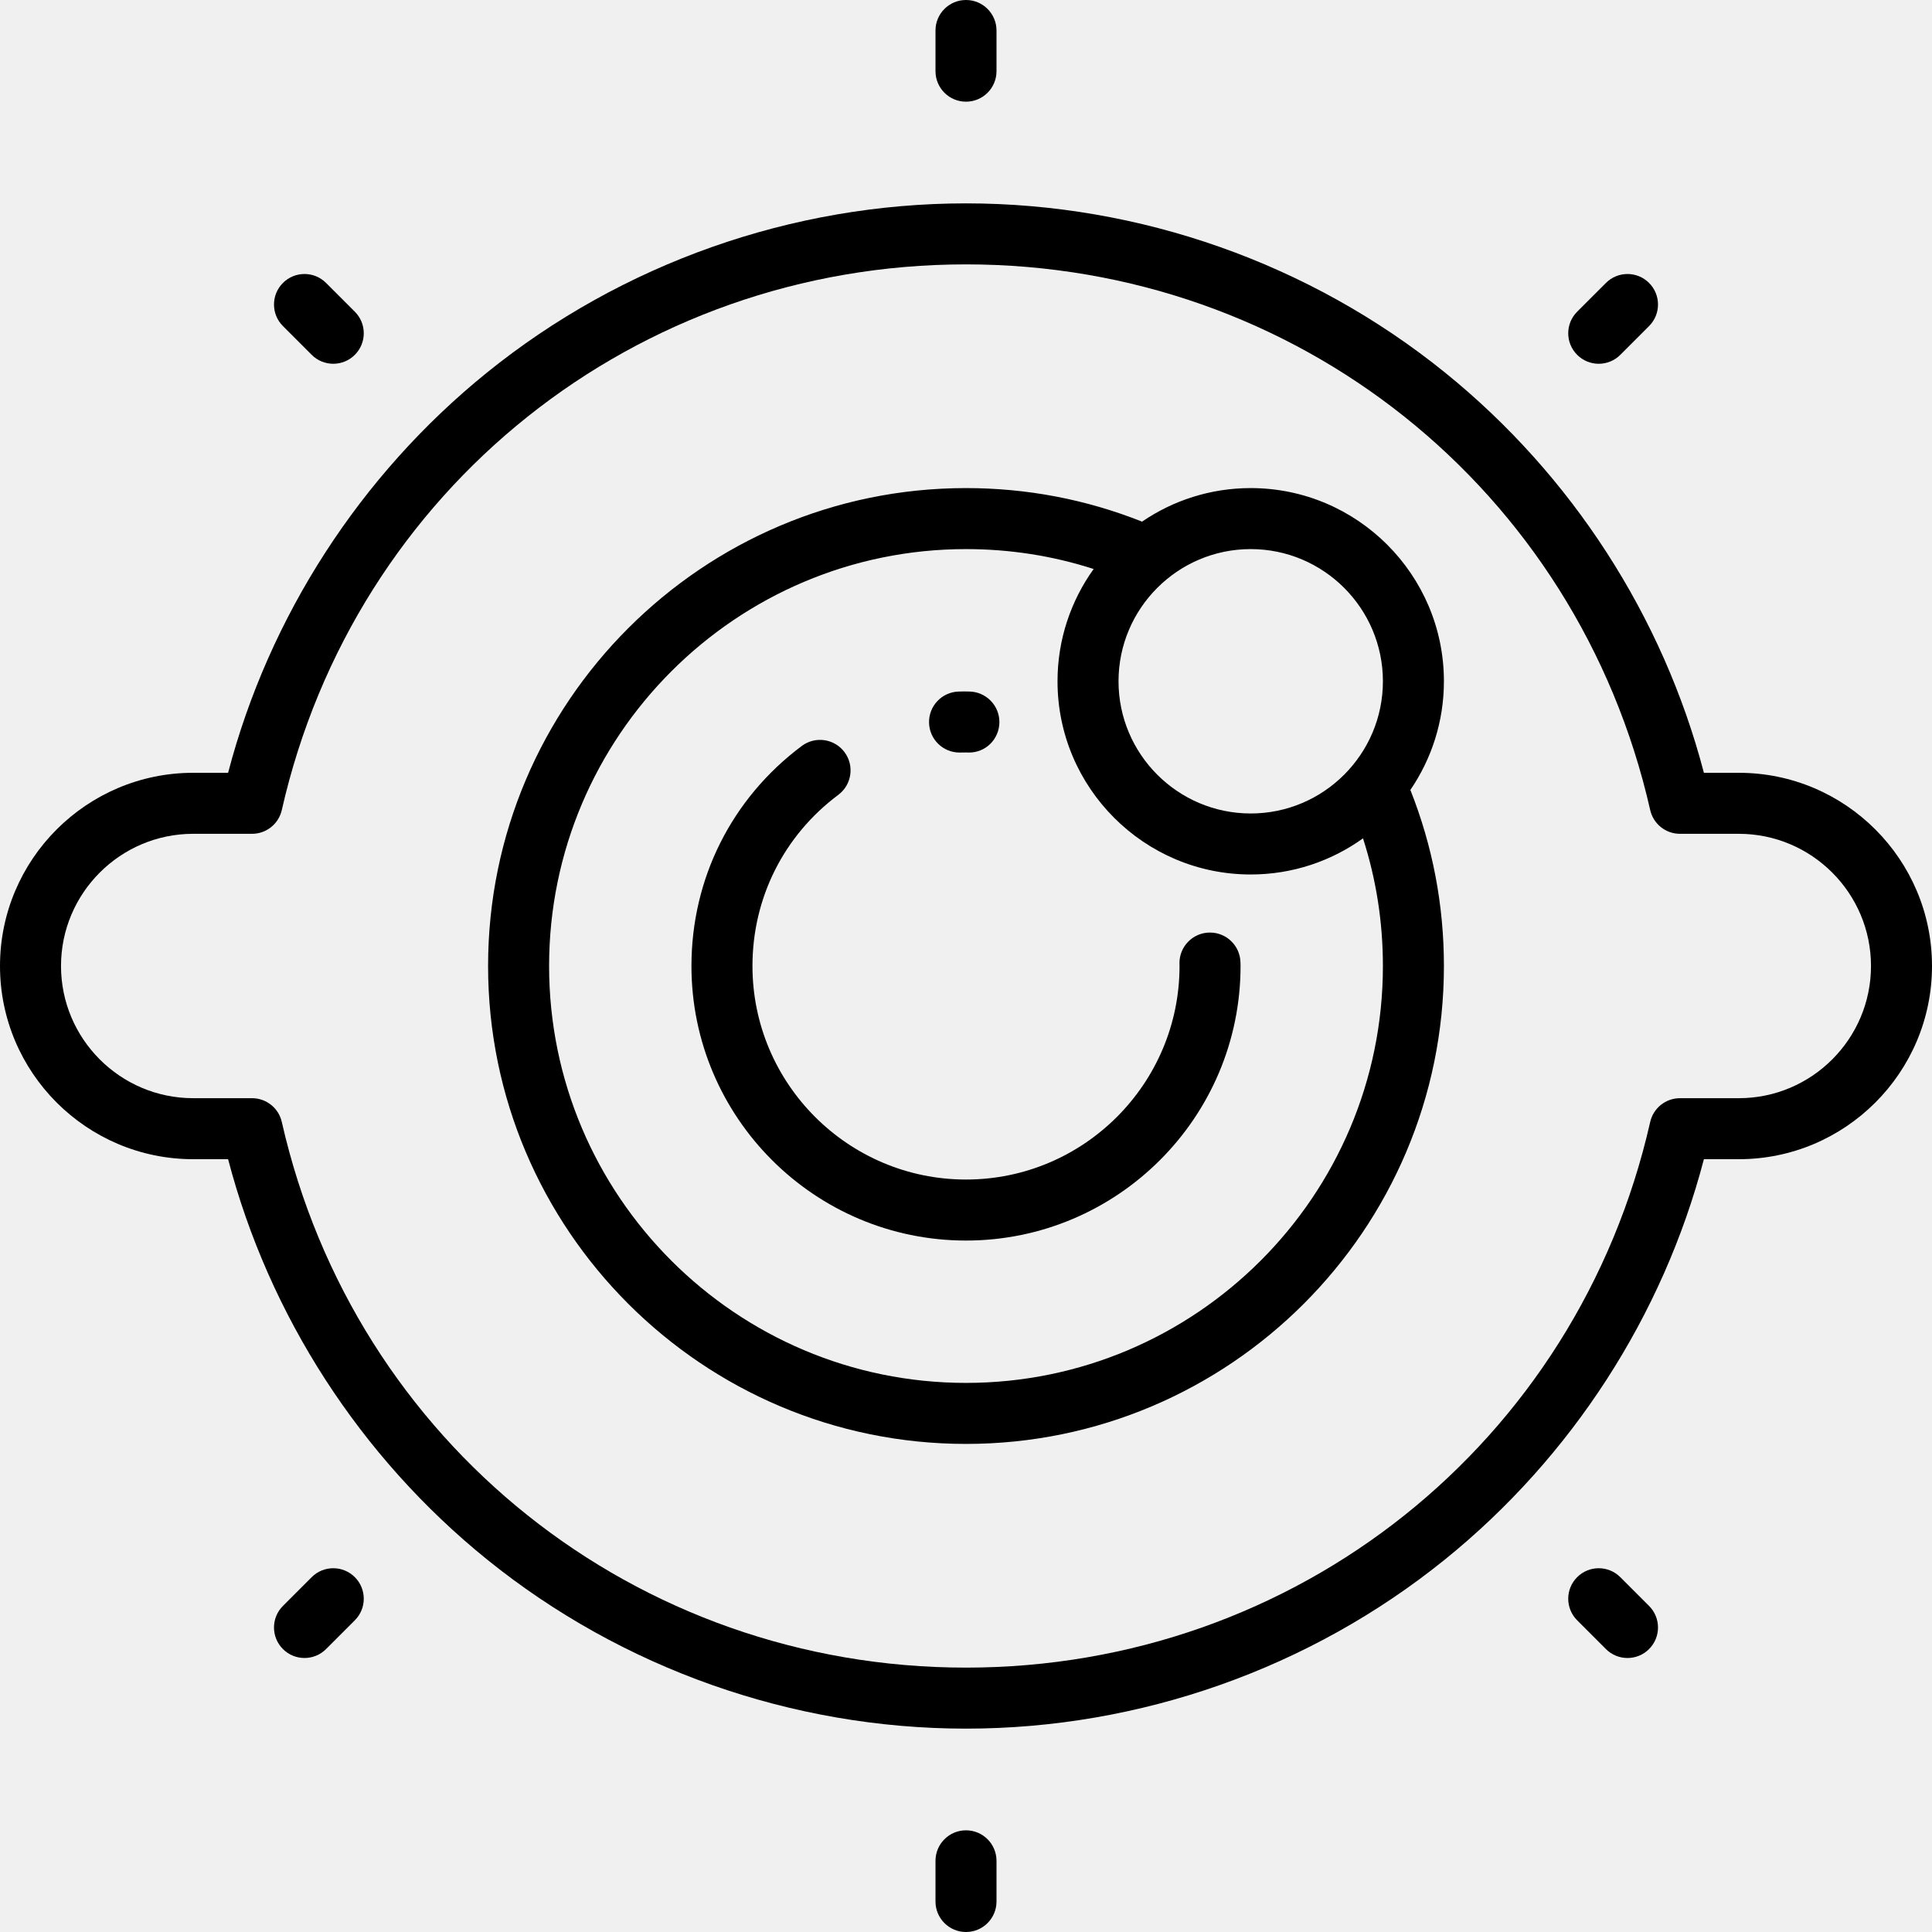
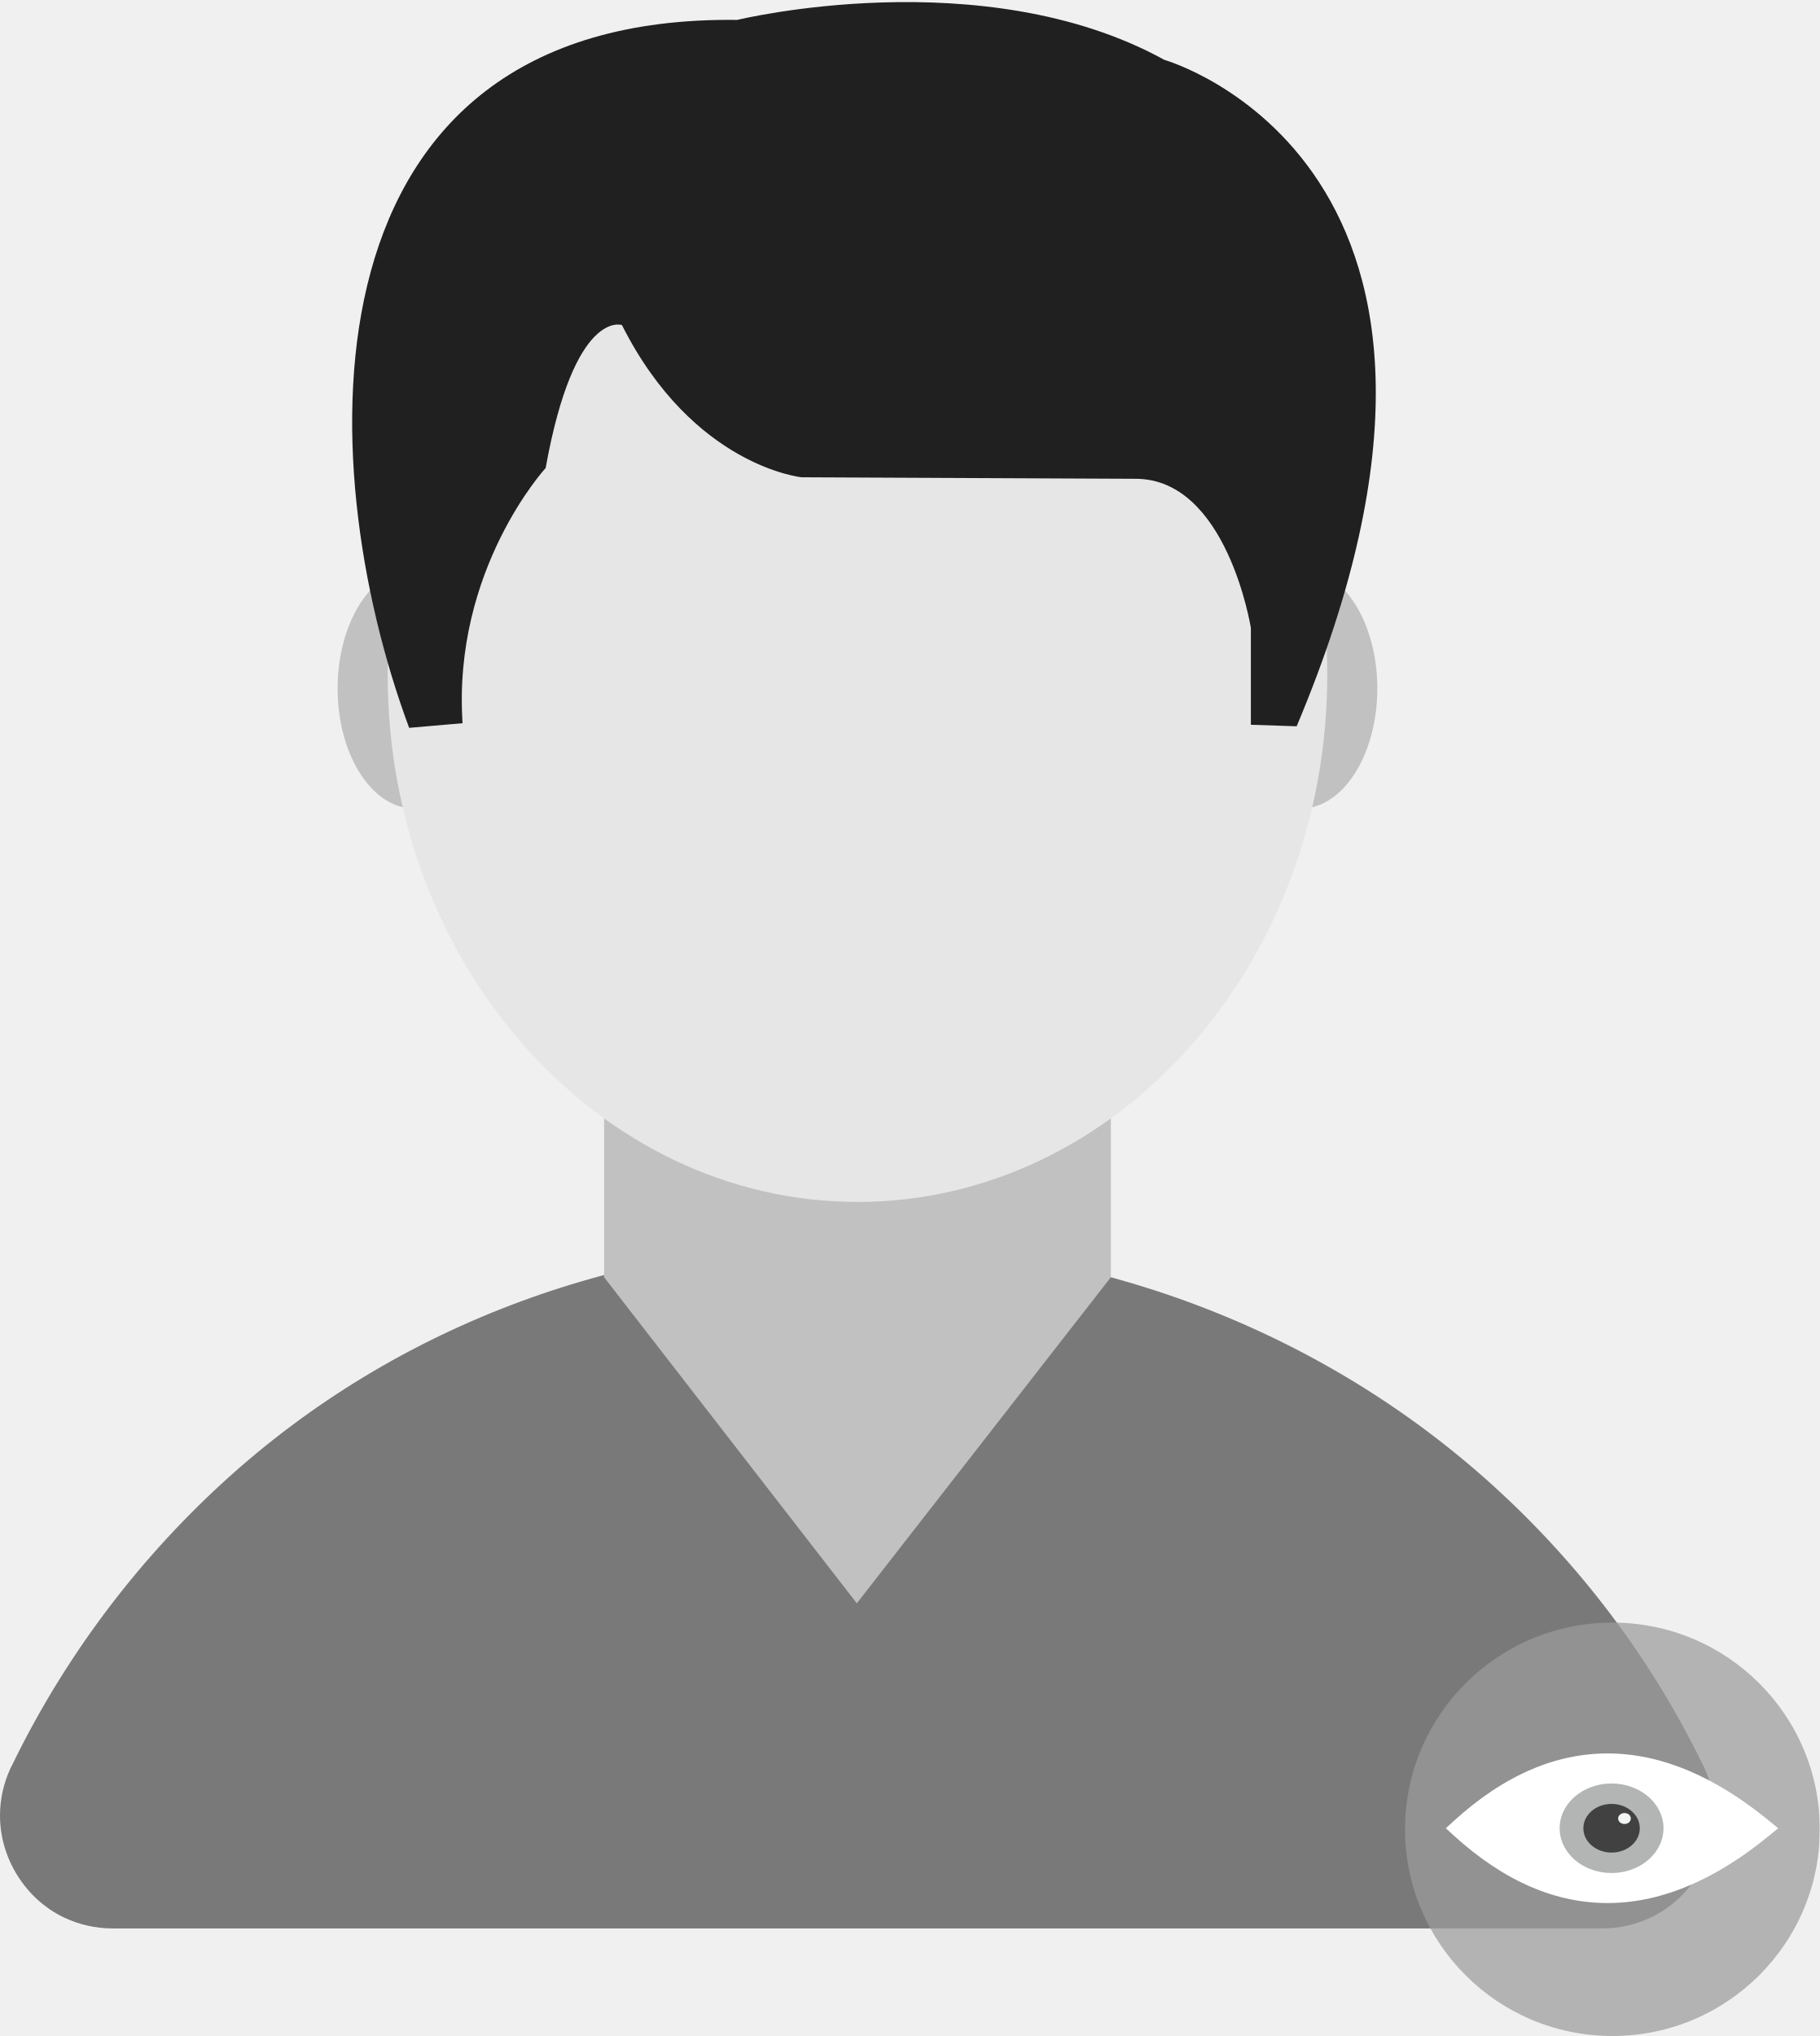
- <svg xmlns="http://www.w3.org/2000/svg" fill="#000000" height="800px" width="800px" version="1.1" id="Layer_1" viewBox="0 0 512 512" xml:space="preserve">
-   <g>
-     <g>
-       <g>
-         <path d="M256,26.947c4.466,0,8.084-3.62,8.084-8.084V8.084C264.084,3.62,260.466,0,256,0c-4.466,0-8.084,3.62-8.084,8.084v10.779     C247.916,23.328,251.534,26.947,256,26.947z" />
-         <path d="M256,485.053c-4.466,0-8.084,3.62-8.084,8.084v10.779c0,4.465,3.619,8.084,8.084,8.084c4.466,0,8.084-3.62,8.084-8.084     v-10.779C264.084,488.672,260.466,485.053,256,485.053z" />
-         <path d="M82.601,417.964l-7.622,7.622c-3.157,3.156-3.157,8.275,0,11.432c1.579,1.579,3.649,2.368,5.717,2.368     s4.138-0.79,5.717-2.368l7.622-7.622c3.157-3.156,3.157-8.275,0-11.432C90.878,414.808,85.761,414.808,82.601,417.964z" />
-         <path d="M82.601,94.034c1.579,1.579,3.649,2.368,5.717,2.368c2.068,0,4.138-0.79,5.717-2.368c3.157-3.156,3.157-8.275,0-11.432     l-7.622-7.622c-3.157-3.157-8.275-3.157-11.433,0c-3.157,3.156-3.157,8.275,0,11.432L82.601,94.034z" />
-         <path d="M423.681,96.404c2.068,0,4.138-0.79,5.717-2.368l7.622-7.622c3.157-3.156,3.157-8.275,0-11.432     c-3.157-3.157-8.275-3.157-11.433,0l-7.622,7.622c-3.157,3.156-3.157,8.275,0,11.432     C419.544,95.614,421.612,96.404,423.681,96.404z" />
-         <path d="M429.397,417.966c-3.157-3.157-8.275-3.157-11.433,0c-3.157,3.156-3.157,8.275,0,11.432l7.622,7.622     c1.579,1.579,3.649,2.368,5.717,2.368c2.068,0,4.138-0.79,5.717-2.368c3.157-3.156,3.157-8.275,0-11.432L429.397,417.966z" />
-         <path d="M460.8,204.8h-9.248c-10.849-41.46-35.035-78.928-68.594-106.056C347.181,69.823,302.093,53.895,256,53.895     c-46.093,0-91.181,15.928-126.958,44.849C95.483,125.872,71.298,163.34,60.448,204.8H51.2C22.969,204.8,0,227.769,0,256     s22.969,51.2,51.2,51.2h9.248c10.849,41.46,35.035,78.928,68.594,106.056c35.776,28.921,80.865,44.849,126.958,44.849     c46.093,0,91.181-15.928,126.958-44.849c33.559-27.128,57.744-64.596,68.594-106.056h9.248c28.231,0,51.2-22.969,51.2-51.2     S489.031,204.8,460.8,204.8z M460.8,291.032h-15.595c-3.776,0-7.048,2.613-7.884,6.295     c-19.32,85.145-93.882,144.61-181.321,144.61S93.999,382.472,74.679,297.326c-0.835-3.682-4.109-6.295-7.884-6.295H51.2     c-19.317,0-35.032-15.716-35.032-35.032s15.715-35.032,35.032-35.032h15.595c3.776,0,7.048-2.613,7.884-6.295     C93.999,129.528,168.561,70.063,256,70.063s162.001,59.465,181.321,144.61c0.835,3.682,4.109,6.295,7.884,6.295H460.8     c19.317,0,35.032,15.716,35.032,35.032S480.117,291.032,460.8,291.032z" />
-         <path d="M331.453,129.347c-10.67,0-20.586,3.285-28.797,8.892c-14.845-5.896-30.514-8.892-46.656-8.892     c-69.837,0-126.653,56.816-126.653,126.653S186.163,382.653,256,382.653S382.653,325.837,382.653,256     c0-16.14-2.995-31.811-8.892-46.656c5.606-8.21,8.892-18.126,8.892-28.797C382.653,152.316,359.684,129.347,331.453,129.347z      M256,366.484c-60.921,0-110.484-49.563-110.484-110.484S195.079,145.516,256,145.516c11.616,0,22.951,1.77,33.828,5.274     c-6.018,8.394-9.575,18.665-9.575,29.757c0,28.231,22.969,51.2,51.2,51.2c11.093,0,21.364-3.557,29.757-9.575     c3.504,10.877,5.274,22.211,5.274,33.828C366.484,316.922,316.922,366.484,256,366.484z M331.453,215.579     c-19.317,0-35.032-15.716-35.032-35.032s15.715-35.032,35.032-35.032s35.032,15.716,35.032,35.032     S350.77,215.579,331.453,215.579z" />
-         <path d="M254.285,199.432c0.07,0,0.142-0.001,0.213-0.002c0.499-0.013,0.999-0.019,1.483-0.019l0.161,0.006     c0.18,0.006,0.36,0.012,0.541,0.014c4.494,0.069,8.105-3.513,8.167-7.972c0.061-4.459-3.512-8.126-7.971-8.196l-0.158-0.005     c-0.876-0.031-1.763-0.013-2.641,0.01c-4.464,0.116-7.987,3.828-7.872,8.291C246.322,195.95,249.917,199.433,254.285,199.432z" />
-         <path d="M328.736,255.122c-0.053-4.432-3.662-7.987-8.081-7.987c-0.032,0-0.067,0-0.1,0c-4.464,0.054-8.04,3.717-7.985,8.181     c0.002,0.182,0.008,0.362,0.014,0.542l0.005,0.142c0,31.204-25.387,56.589-56.589,56.589S199.411,287.204,199.411,256     c0-18.025,8.292-34.558,22.751-45.363c3.578-2.673,4.309-7.739,1.637-11.316c-2.672-3.575-7.739-4.309-11.315-1.636     C193.9,211.572,183.242,232.827,183.242,256c0,40.119,32.639,72.758,72.758,72.758s72.758-32.639,72.758-72.758     c0-0.241-0.008-0.481-0.016-0.72L328.736,255.122z" />
-       </g>
-     </g>
+ <svg xmlns="http://www.w3.org/2000/svg" width="219" height="245" viewBox="0 0 219 245" fill="none">
+   <mask id="mask0_655_618" style="mask-type:luminance" maskUnits="userSpaceOnUse" x="0" y="148" width="208" height="85">
+     <path d="M0 148.334H207.333V232.334H0V148.334Z" fill="white" />
+   </mask>
+   <g mask="url(#mask0_655_618)">
+     <path fill-rule="evenodd" clip-rule="evenodd" d="M26.713 178.5C16.287 188.078 7.62 199.641 1.354 212.615H1.339C1.292 212.709 1.25 212.807 1.208 212.901C0.385 214.719 0 216.615 0 218.474C0 221.011 0.74 223.505 2.073 225.651C3.422 227.823 5.354 229.62 7.724 230.75C9.474 231.578 11.448 232.057 13.573 232.057H192.797C194.911 232.057 196.885 231.584 198.641 230.75C201.01 229.62 202.953 227.839 204.302 225.682C205.635 223.547 206.385 221.047 206.385 218.464H206.359C206.359 216.474 205.948 214.474 205.042 212.589L205.047 212.584C204.974 212.432 204.901 212.287 204.818 212.146C198.641 199.485 190.057 188.182 179.693 178.776C137.224 140.25 69.25 139.417 26.713 178.5Z" fill="#797979" />
  </g>
+   <path fill-rule="evenodd" clip-rule="evenodd" d="M72.698 110.234H133.688V153.693L103.115 192.932L72.698 153.693V110.234Z" fill="#C1C1C2" />
+   <path fill-rule="evenodd" clip-rule="evenodd" d="M49.817 97.291C54.875 97.291 59.005 90.807 59.005 82.853C59.005 74.9 54.875 68.416 49.817 68.416C44.76 68.416 40.63 74.9 40.63 82.853C40.63 90.807 44.76 97.291 49.817 97.291Z" fill="#C1C1C2" />
+   <path fill-rule="evenodd" clip-rule="evenodd" d="M156.573 97.291C161.625 97.291 165.755 90.807 165.755 82.853C165.755 74.9 161.625 68.416 156.573 68.416C151.51 68.416 147.38 74.9 147.38 82.853C147.38 90.807 151.51 97.291 156.573 97.291Z" fill="#C1C1C2" />
+   <path fill-rule="evenodd" clip-rule="evenodd" d="M103.193 144.635C134.333 144.635 159.734 116.156 159.734 81.229C159.734 46.307 134.333 17.828 103.193 17.828C72.052 17.828 46.656 46.307 46.656 81.229C46.656 116.156 72.052 144.635 103.193 144.635Z" fill="#E6E6E7" />
+   <path fill-rule="evenodd" clip-rule="evenodd" d="M156.047 87.397L150.537 87.214V75.558C150.537 75.558 147.682 57.615 136.667 57.615L96.474 57.433C96.474 57.433 83.417 56.136 74.849 39.115C74.849 39.115 69.135 37.079 65.667 56.318C65.667 56.318 54.448 68.532 55.667 87.027L49.24 87.584C37.281 55.422 35.714 1.74 88.719 2.396C88.719 2.396 118.302 -4.817 140.13 7.204C140.13 7.204 184.505 19.787 156.047 87.397Z" fill="#202020" />
+   <mask id="mask1_655_618" style="mask-type:luminance" maskUnits="userSpaceOnUse" x="169" y="195" width="50" height="50">
+     <path d="M169 195H219V245H169V195Z" fill="white" />
+   </mask>
+   <g mask="url(#mask1_655_618)">
+     <path d="M211.695 202.537C207.179 198.036 200.94 195.254 194.049 195.254C187.155 195.254 180.916 198.036 176.401 202.537C171.885 207.039 169.091 213.257 169.091 220.128C169.091 226.996 171.885 233.214 176.401 237.716C180.916 242.217 187.155 244.999 194.049 244.999C200.94 244.999 207.179 242.217 211.695 237.716C216.213 233.214 219.005 226.996 219.005 220.128C219.005 213.257 216.213 207.039 211.695 202.537Z" fill="#9B9B9C" fill-opacity="0.72" />
+   </g>
+   <path fill-rule="evenodd" clip-rule="evenodd" d="M174.927 219.152L174 220.001L174.927 220.848C181.05 226.43 187.317 229.072 193.724 228.999C200.099 228.925 206.492 226.153 212.903 220.896L214 220.001L212.903 219.104C206.492 213.849 200.099 211.075 193.724 211.001C187.317 210.928 181.05 213.573 174.927 219.152Z" fill="white" />
+   <path fill-rule="evenodd" clip-rule="evenodd" d="M189.526 216.193C188.396 217.167 187.698 218.513 187.698 220.002C187.698 221.488 188.396 222.835 189.526 223.811C190.658 224.785 192.219 225.388 193.944 225.388C195.669 225.388 197.233 224.785 198.363 223.811C199.495 222.835 200.196 221.488 200.196 220.002C200.196 218.513 199.495 217.167 198.363 216.193C197.233 215.217 195.669 214.613 193.944 214.613C192.219 214.613 190.658 215.217 189.526 216.193Z" fill="#B3B4B4" />
+   <path fill-rule="evenodd" clip-rule="evenodd" d="M191.544 217.929C190.928 218.459 190.55 219.192 190.55 220.001C190.55 220.81 190.928 221.54 191.544 222.07C192.158 222.6 193.008 222.928 193.944 222.928C194.883 222.928 195.734 222.6 196.347 222.07C196.963 221.54 197.342 220.81 197.342 220.001C197.342 219.192 196.963 218.459 196.347 217.929C195.734 217.399 194.883 217.072 193.944 217.072C193.008 217.072 192.158 217.399 191.544 217.929Z" fill="#414141" />
+   <path fill-rule="evenodd" clip-rule="evenodd" d="M194.959 218.361C194.821 218.478 194.736 218.645 194.736 218.825C194.736 219.008 194.821 219.175 194.959 219.294C195.1 219.414 195.291 219.487 195.499 219.487C195.713 219.487 195.904 219.414 196.042 219.294C196.18 219.175 196.265 219.008 196.265 218.825C196.265 218.645 196.18 218.478 196.042 218.361C195.904 218.242 195.713 218.166 195.499 218.166C195.291 218.166 195.1 218.242 194.959 218.361Z" fill="#F3F4F4" />
</svg>
